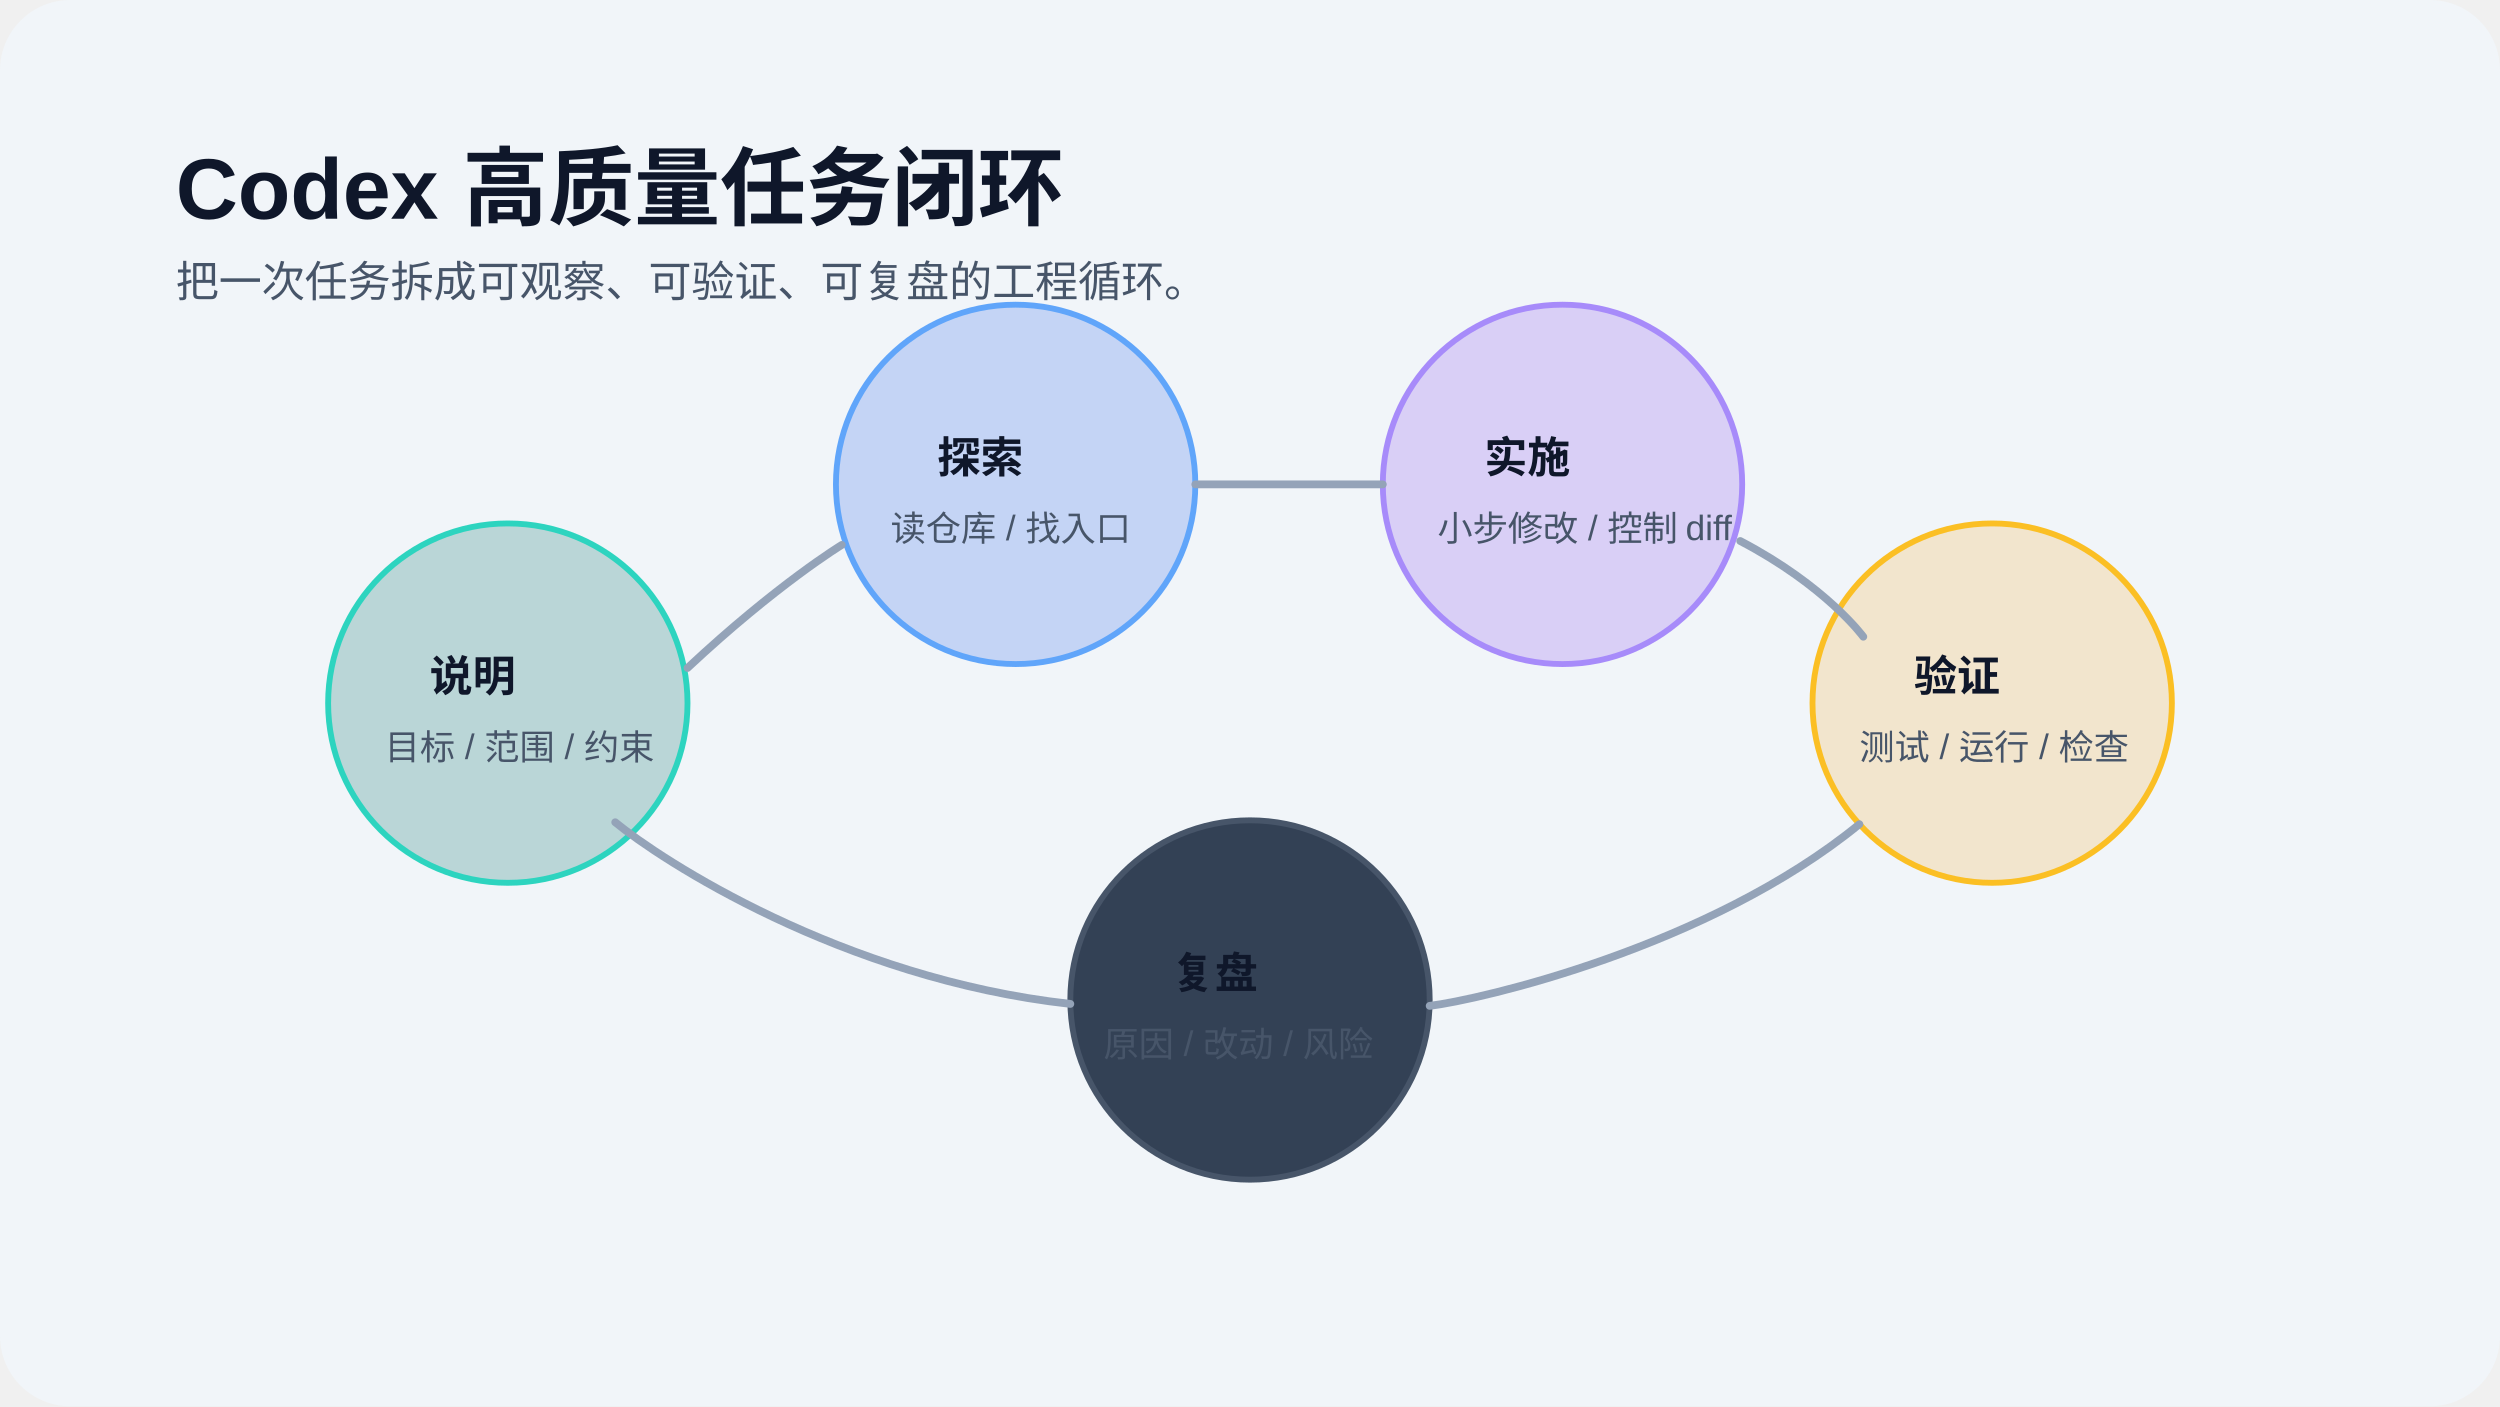
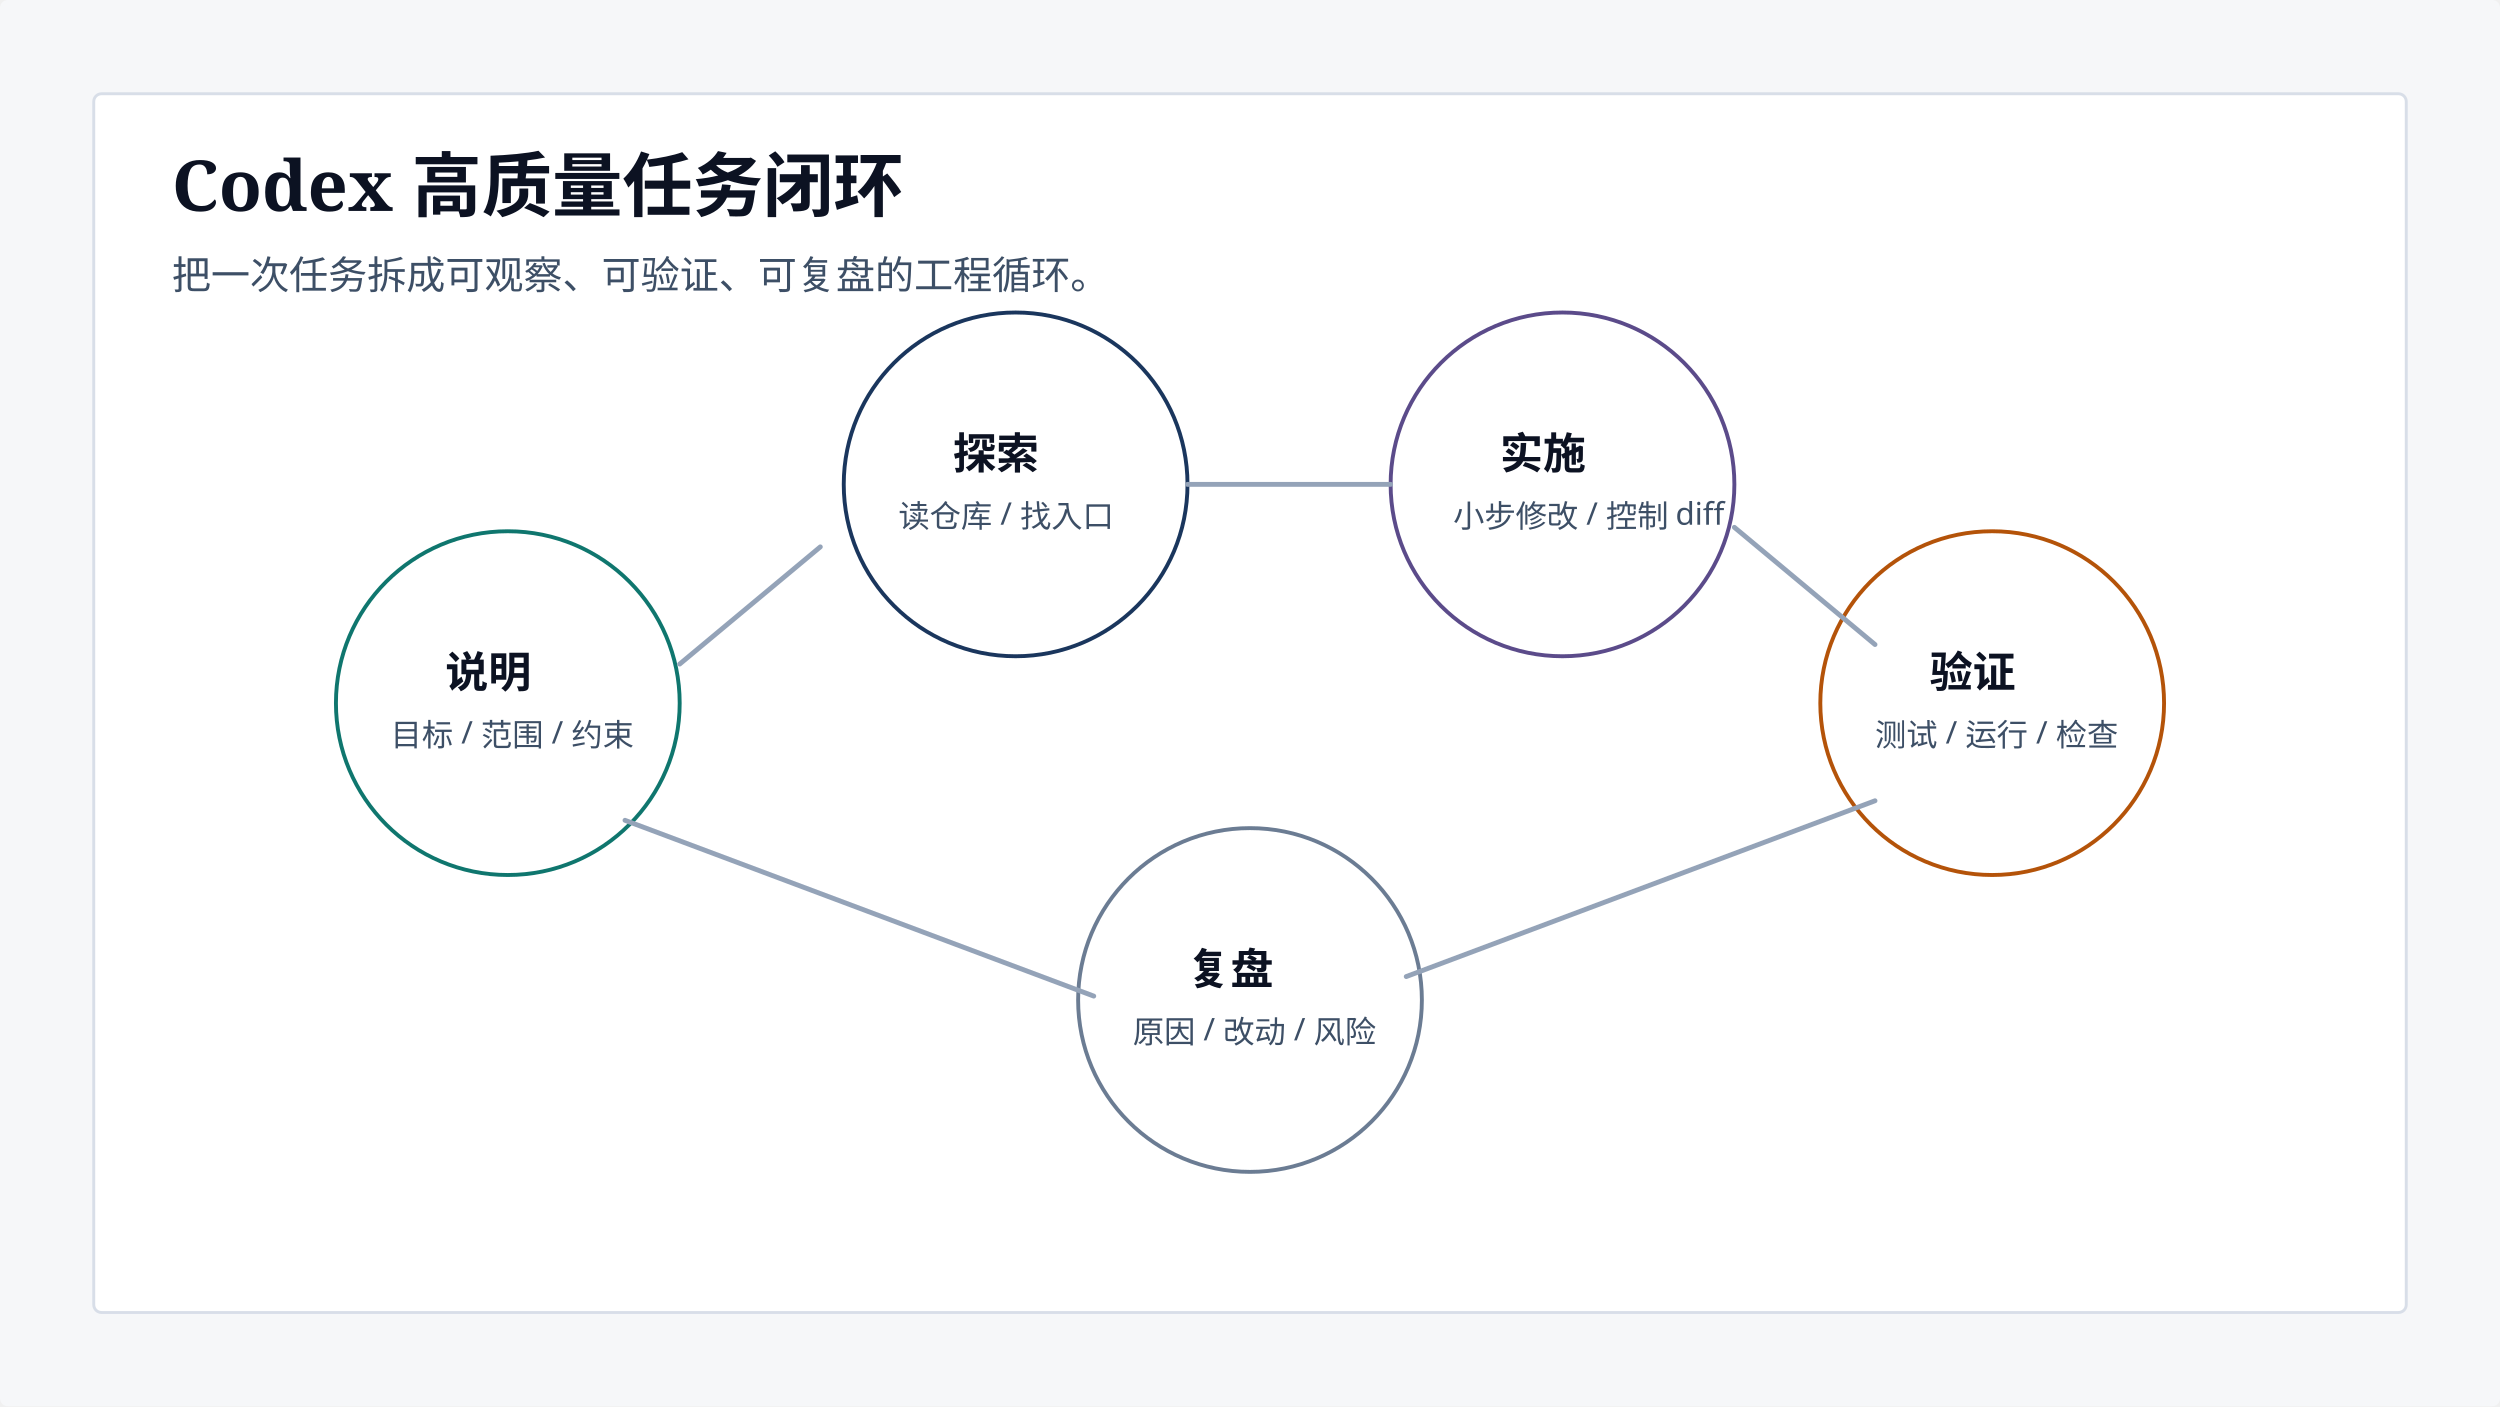
- <svg xmlns="http://www.w3.org/2000/svg" width="1280" height="720" viewBox="0 0 1280 720" fill="none">
-   <rect width="1280" height="720" rx="36" fill="#F1F5F9" />
-   <text x="90" y="112" fill="#0F172A" font-family="Arial, sans-serif" font-size="44" font-weight="700">Codex 高质量任务闭环</text>
-   <text x="90" y="152" fill="#475569" font-family="Arial, sans-serif" font-size="22">把一次任务拆成可观察、可验证、可复盘的工程循环。</text>
-   <g font-family="Arial, sans-serif" font-size="22">
-     <circle cx="260" cy="360" r="92" fill="#0F766E" fill-opacity=".24" stroke="#2DD4BF" stroke-width="3" />
-     <text x="220" y="354" fill="#0F172A" font-weight="700">说明</text>
-     <text x="197" y="389" fill="#475569" font-size="18">目标 / 范围 / 约束</text>
-     <circle cx="520" cy="248" r="92" fill="#2563EB" fill-opacity=".22" stroke="#60A5FA" stroke-width="3" />
-     <text x="480" y="242" fill="#0F172A" font-weight="700">探索</text>
-     <text x="456" y="277" fill="#475569" font-size="18">读仓库 / 找入口</text>
-     <circle cx="800" cy="248" r="92" fill="#7C3AED" fill-opacity=".2" stroke="#A78BFA" stroke-width="3" />
-     <text x="760" y="242" fill="#0F172A" font-weight="700">实施</text>
-     <text x="736" y="277" fill="#475569" font-size="18">小步修改 / 控制 diff</text>
-     <circle cx="1020" cy="360" r="92" fill="#F59E0B" fill-opacity=".18" stroke="#FBBF24" stroke-width="3" />
-     <text x="980" y="354" fill="#0F172A" font-weight="700">验证</text>
-     <text x="952" y="389" fill="#475569" font-size="18">测试 / 运行 / 检查</text>
-     <circle cx="640" cy="512" r="92" fill="#334155" stroke="#475569" stroke-width="3" />
-     <text x="600" y="506" fill="#0F172A" font-weight="700">复盘</text>
-     <text x="565" y="541" fill="#475569" font-size="18">原因 / 改动 / 风险</text>
+ <svg xmlns="http://www.w3.org/2000/svg" width="1280" height="720" viewBox="0 0 1280 720" fill="none" role="img" aria-labelledby="title desc">
+   <rect width="1280" height="720" rx="4" fill="#F6F7F9" />
+   <rect x="48" y="48" width="1184" height="624" rx="4" fill="#FFFFFF" stroke="#D8DEE8" stroke-width="1.5" />
+   <text x="88" y="108" fill="#0C1222" font-family="'Source Serif 4', 'Noto Serif SC', Georgia, serif" font-size="36" font-weight="600">Codex 高质量任务闭环</text>
+   <text x="88" y="148" fill="#3D4F66" font-family="'Source Sans 3', 'PingFang SC', sans-serif" font-size="20">把一次任务拆成可观察、可验证、可复盘的工程循环。</text>
+   <g font-family="'Source Sans 3', 'PingFang SC', sans-serif">
+     <circle cx="260" cy="360" r="88" fill="#FFFFFF" stroke="#0F766E" stroke-width="2" />
+     <text x="228" y="352" fill="#0C1222" font-size="22" font-weight="700">说明</text>
+     <text x="200" y="382" fill="#3D4F66" font-size="16">目标 / 范围 / 约束</text>
+     <circle cx="520" cy="248" r="88" fill="#FFFFFF" stroke="#1A365D" stroke-width="2" />
+     <text x="488" y="240" fill="#0C1222" font-size="22" font-weight="700">探索</text>
+     <text x="460" y="270" fill="#3D4F66" font-size="16">读仓库 / 找入口</text>
+     <circle cx="800" cy="248" r="88" fill="#FFFFFF" stroke="#5B4B8A" stroke-width="2" />
+     <text x="768" y="240" fill="#0C1222" font-size="22" font-weight="700">实施</text>
+     <text x="744" y="270" fill="#3D4F66" font-size="16">小步修改 / 控制 diff</text>
+     <circle cx="1020" cy="360" r="88" fill="#FFFFFF" stroke="#B45309" stroke-width="2" />
+     <text x="988" y="352" fill="#0C1222" font-size="22" font-weight="700">验证</text>
+     <text x="960" y="382" fill="#3D4F66" font-size="16">测试 / 运行 / 检查</text>
+     <circle cx="640" cy="512" r="88" fill="#FFFFFF" stroke="#6B7C93" stroke-width="2" />
+     <text x="608" y="504" fill="#0C1222" font-size="22" font-weight="700">复盘</text>
+     <text x="580" y="534" fill="#3D4F66" font-size="16">原因 / 改动 / 风险</text>
  </g>
-   <path d="M352 342C398 299 431 279 431 279" stroke="#94A3B8" stroke-width="4" stroke-linecap="round" />
-   <path d="M612 248H708" stroke="#94A3B8" stroke-width="4" stroke-linecap="round" />
-   <path d="M891 277C935 300 954 326 954 326" stroke="#94A3B8" stroke-width="4" stroke-linecap="round" />
-   <path d="M952 422C875 485 757 512 732 515" stroke="#94A3B8" stroke-width="4" stroke-linecap="round" />
-   <path d="M548 514C431 501 338 440 315 421" stroke="#94A3B8" stroke-width="4" stroke-linecap="round" />
+   <path d="M348 340 L420 280" stroke="#94A3B8" stroke-width="2.5" stroke-linecap="round" fill="none" />
+   <path d="M608 248 L712 248" stroke="#94A3B8" stroke-width="2.5" stroke-linecap="round" />
+   <path d="M888 270 L960 330" stroke="#94A3B8" stroke-width="2.5" stroke-linecap="round" fill="none" />
+   <path d="M960 410 L720 500" stroke="#94A3B8" stroke-width="2.5" stroke-linecap="round" fill="none" />
+   <path d="M560 510 L320 420" stroke="#94A3B8" stroke-width="2.5" stroke-linecap="round" fill="none" />
</svg>
